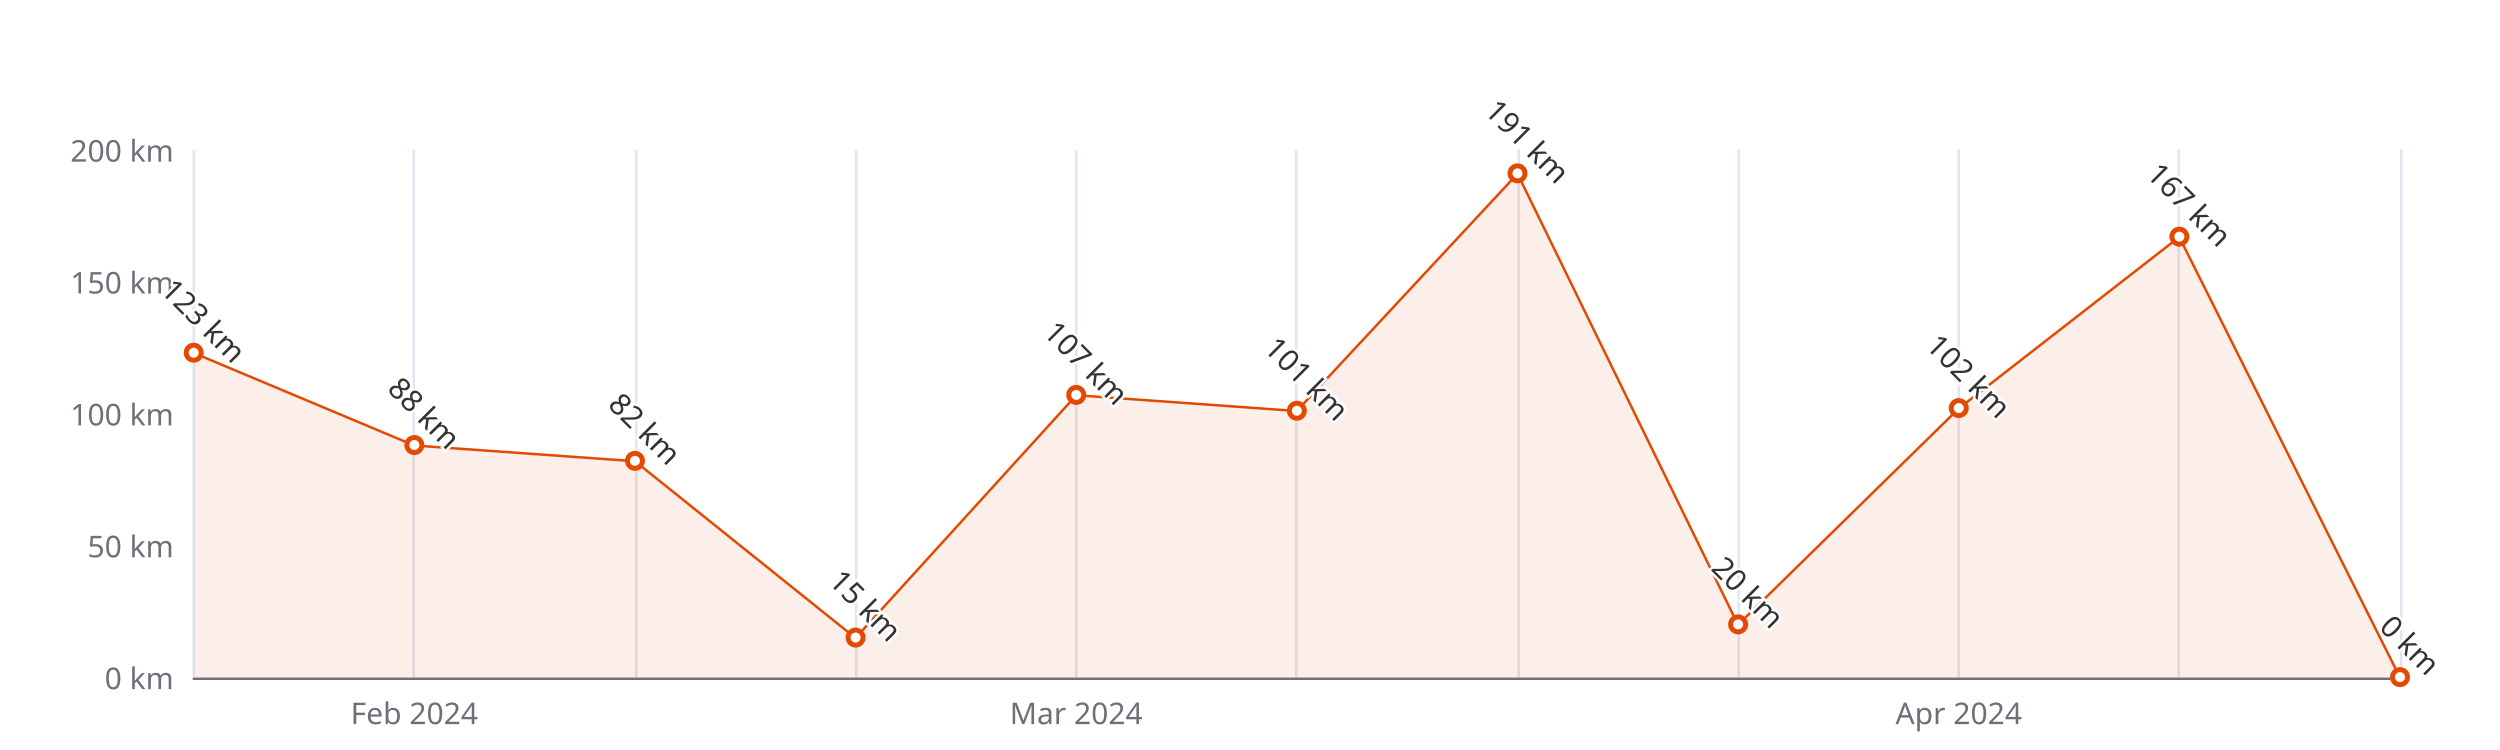
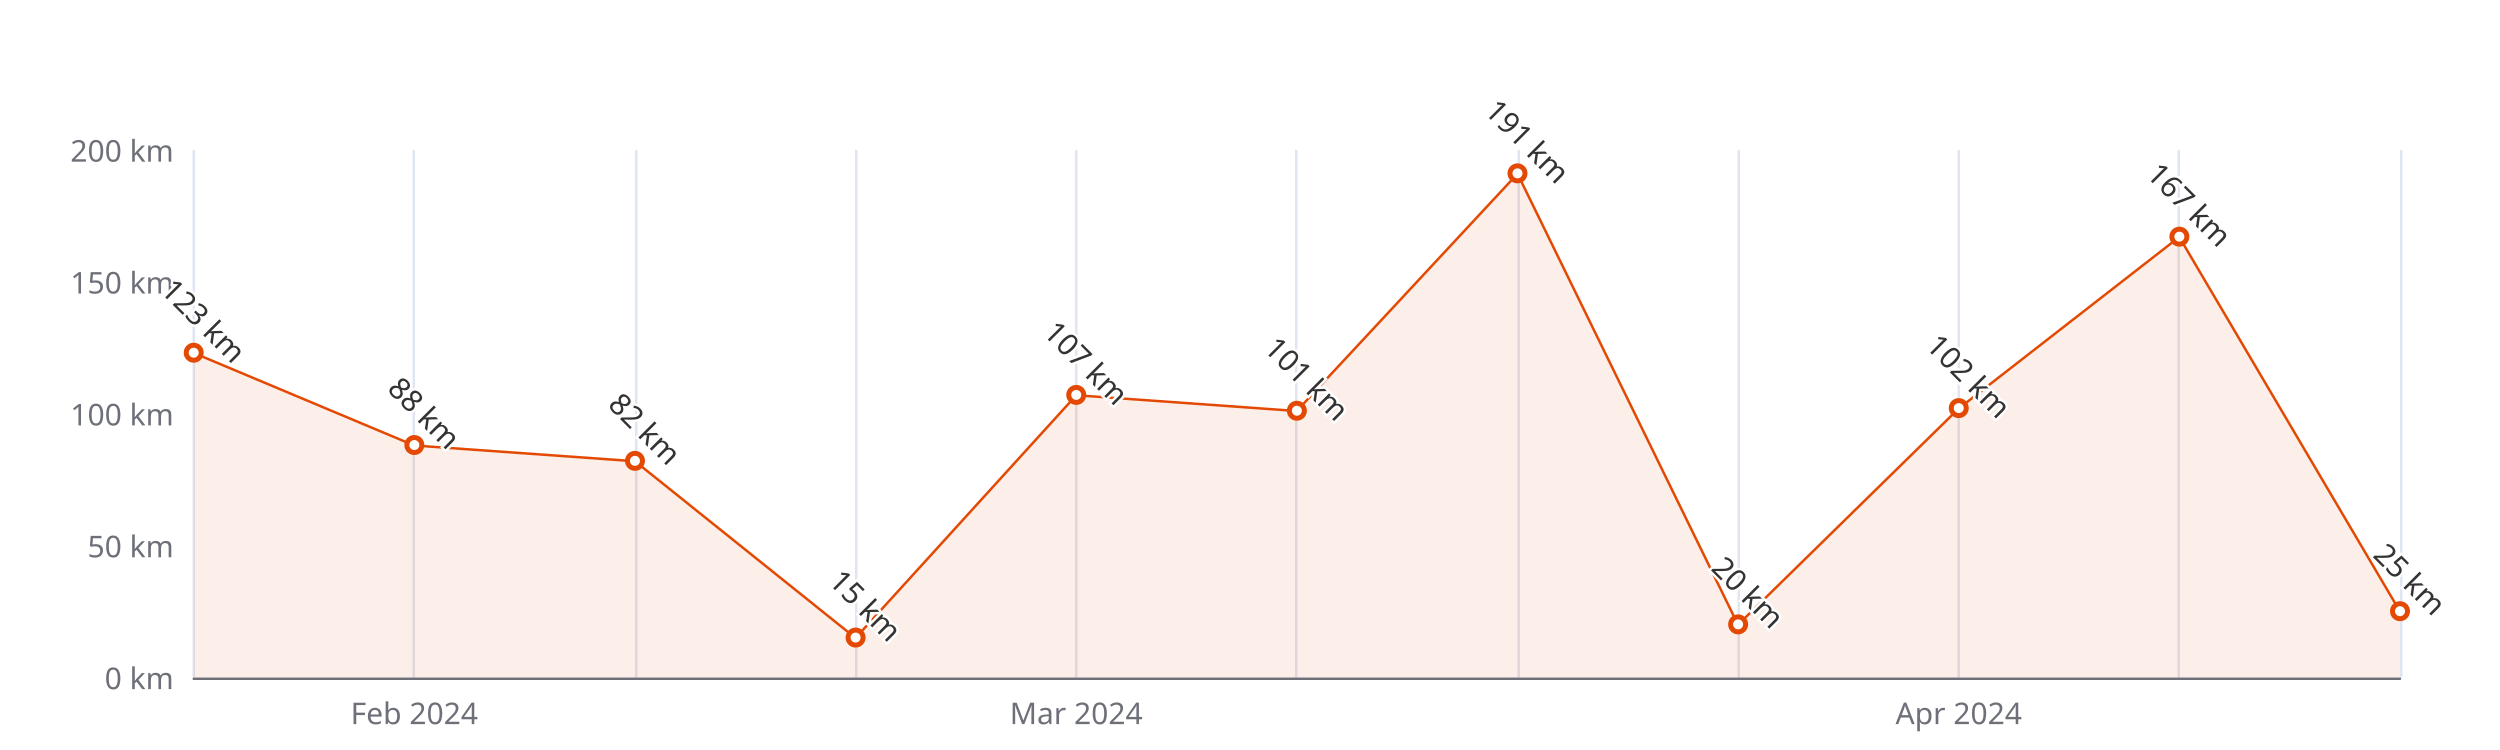
<svg xmlns="http://www.w3.org/2000/svg" width="1000" height="300" version="1.1" baseProfile="full" viewBox="0 0 1000 300">
  <rect width="1000" height="300" x="0" y="0" id="0" fill="#ffffff" />
  <path d="M77.5 60L77.5 271" fill="none" stroke="#E0E6F1" />
  <path d="M165.5 60L165.5 271" fill="none" stroke="#E0E6F1" />
  <path d="M254.5 60L254.5 271" fill="none" stroke="#E0E6F1" />
  <path d="M342.5 60L342.5 271" fill="none" stroke="#E0E6F1" />
  <path d="M430.5 60L430.5 271" fill="none" stroke="#E0E6F1" />
  <path d="M518.5 60L518.5 271" fill="none" stroke="#E0E6F1" />
  <path d="M607.5 60L607.5 271" fill="none" stroke="#E0E6F1" />
  <path d="M695.5 60L695.5 271" fill="none" stroke="#E0E6F1" />
  <path d="M783.5 60L783.5 271" fill="none" stroke="#E0E6F1" />
  <path d="M871.5 60L871.5 271" fill="none" stroke="#E0E6F1" />
  <path d="M960.5 60L960.5 271" fill="none" stroke="#E0E6F1" />
  <path d="M77.5 271.5L960 271.5" fill="none" stroke="#6E7079" stroke-linecap="round" />
  <text dominant-baseline="central" text-anchor="end" style="font-size:12px;font-family:sans-serif;" xml:space="preserve" transform="translate(69.48 271)" fill="#6E7079">0 km</text>
  <text dominant-baseline="central" text-anchor="end" style="font-size:12px;font-family:sans-serif;" xml:space="preserve" transform="translate(69.48 218.25)" fill="#6E7079">50 km</text>
  <text dominant-baseline="central" text-anchor="end" style="font-size:12px;font-family:sans-serif;" xml:space="preserve" transform="translate(69.48 165.5)" fill="#6E7079">100 km</text>
  <text dominant-baseline="central" text-anchor="end" style="font-size:12px;font-family:sans-serif;" xml:space="preserve" transform="translate(69.48 112.75)" fill="#6E7079">150 km</text>
  <text dominant-baseline="central" text-anchor="end" style="font-size:12px;font-family:sans-serif;" xml:space="preserve" transform="translate(69.48 60)" fill="#6E7079">200 km</text>
  <text dominant-baseline="central" text-anchor="middle" style="font-size:12px;font-family:sans-serif;" xml:space="preserve" y="6" transform="translate(165.732 279)" fill="#6E7079">Feb 2024</text>
  <text dominant-baseline="central" text-anchor="middle" style="font-size:12px;font-family:sans-serif;" xml:space="preserve" y="6" transform="translate(430.488 279)" fill="#6E7079">Mar 2024</text>
  <text dominant-baseline="central" text-anchor="middle" style="font-size:12px;font-family:sans-serif;" xml:space="preserve" y="6" transform="translate(783.496 279)" fill="#6E7079">Apr 2024</text>
  <g clip-path="url(#zr5-c0)">
-     <path d="M77.5 141.2L165.7 178.2L254 184.5L342.2 255.2L430.5 158.1L518.7 164.4L607 69.5L695.2 249.9L783.5 163.4L871.7 94.8L960 271L871.7 271L783.5 271L695.2 271L607 271L518.7 271L430.5 271L342.2 271L254 271L165.7 271L77.5 271Z" fill="rgb(227,73,2)" fill-opacity="0.09" />
-     <path d="M77.5 141.2L165.7 178.2L254 184.5L342.2 255.2L430.5 158.1L518.7 164.4L607 69.5L695.2 249.9L783.5 163.4L871.7 94.8L960 271" fill="none" stroke="#E34902" stroke-linejoin="bevel" />
+     <path d="M77.5 141.2L165.7 178.2L254 184.5L342.2 255.2L430.5 158.1L518.7 164.4L607 69.5L695.2 249.9L783.5 163.4L871.7 94.8L960 244.6L960 271L871.7 271L783.5 271L695.2 271L607 271L518.7 271L430.5 271L342.2 271L254 271L165.7 271L77.5 271Z" fill="rgb(227,73,2)" fill-opacity="0.09" />
+     <path d="M77.5 141.2L165.7 178.2L254 184.5L342.2 255.2L430.5 158.1L518.7 164.4L607 69.5L695.2 249.9L783.5 163.4L871.7 94.8L960 244.6" fill="none" stroke="#E34902" stroke-linejoin="bevel" />
  </g>
  <path d="M1 0A1 1 0 1 1 1 -0.1A1 1 0 0 1 1 0" transform="matrix(3,0,0,3,77.48,141.235)" fill="#fff" stroke="#E34902" stroke-width="0.667" />
  <path d="M1 0A1 1 0 1 1 1 -0.1A1 1 0 0 1 1 0" transform="matrix(3,0,0,3,165.732,178.16)" fill="#fff" stroke="#E34902" stroke-width="0.667" />
  <path d="M1 0A1 1 0 1 1 1 -0.1A1 1 0 0 1 1 0" transform="matrix(3,0,0,3,253.984,184.49)" fill="#fff" stroke="#E34902" stroke-width="0.667" />
  <path d="M1 0A1 1 0 1 1 1 -0.1A1 1 0 0 1 1 0" transform="matrix(3,0,0,3,342.236,255.175)" fill="#fff" stroke="#E34902" stroke-width="0.667" />
  <path d="M1 0A1 1 0 1 1 1 -0.1A1 1 0 0 1 1 0" transform="matrix(3,0,0,3,430.488,158.115)" fill="#fff" stroke="#E34902" stroke-width="0.667" />
  <path d="M1 0A1 1 0 1 1 1 -0.1A1 1 0 0 1 1 0" transform="matrix(3,0,0,3,518.74,164.445)" fill="#fff" stroke="#E34902" stroke-width="0.667" />
  <path d="M1 0A1 1 0 1 1 1 -0.1A1 1 0 0 1 1 0" transform="matrix(3,0,0,3,606.992,69.495)" fill="#fff" stroke="#E34902" stroke-width="0.667" />
  <path d="M1 0A1 1 0 1 1 1 -0.1A1 1 0 0 1 1 0" transform="matrix(3,0,0,3,695.244,249.9)" fill="#fff" stroke="#E34902" stroke-width="0.667" />
  <path d="M1 0A1 1 0 1 1 1 -0.1A1 1 0 0 1 1 0" transform="matrix(3,0,0,3,783.496,163.39)" fill="#fff" stroke="#E34902" stroke-width="0.667" />
  <path d="M1 0A1 1 0 1 1 1 -0.1A1 1 0 0 1 1 0" transform="matrix(3,0,0,3,871.748,94.815)" fill="#fff" stroke="#E34902" stroke-width="0.667" />
-   <path d="M1 0A1 1 0 1 1 1 -0.1A1 1 0 0 1 1 0" transform="matrix(3,0,0,3,960,271)" fill="#fff" stroke="#E34902" stroke-width="0.667" />
+   <path d="M1 0A1 1 0 1 1 1 -0.1A1 1 0 0 1 1 0" transform="matrix(3,0,0,3,960,244.625)" fill="#fff" stroke="#E34902" stroke-width="0.667" />
  <text dominant-baseline="central" text-anchor="middle" style="font-size:12px;font-family:sans-serif;" xml:space="preserve" y="-6" transform="matrix(0.707,0.707,-0.707,0.707,77.48,132.235)" fill="#333" stroke="rgb(255,255,255)" stroke-width="2" paint-order="stroke" stroke-miterlimit="2">123 km</text>
  <text dominant-baseline="central" text-anchor="middle" style="font-size:12px;font-family:sans-serif;" xml:space="preserve" y="-6" transform="matrix(0.707,0.707,-0.707,0.707,165.732,169.16)" fill="#333" stroke="rgb(255,255,255)" stroke-width="2" paint-order="stroke" stroke-miterlimit="2">88 km</text>
  <text dominant-baseline="central" text-anchor="middle" style="font-size:12px;font-family:sans-serif;" xml:space="preserve" y="-6" transform="matrix(0.707,0.707,-0.707,0.707,253.984,175.49)" fill="#333" stroke="rgb(255,255,255)" stroke-width="2" paint-order="stroke" stroke-miterlimit="2">82 km</text>
  <text dominant-baseline="central" text-anchor="middle" style="font-size:12px;font-family:sans-serif;" xml:space="preserve" y="-6" transform="matrix(0.707,0.707,-0.707,0.707,342.236,246.175)" fill="#333" stroke="rgb(255,255,255)" stroke-width="2" paint-order="stroke" stroke-miterlimit="2">15 km</text>
  <text dominant-baseline="central" text-anchor="middle" style="font-size:12px;font-family:sans-serif;" xml:space="preserve" y="-6" transform="matrix(0.707,0.707,-0.707,0.707,430.488,149.115)" fill="#333" stroke="rgb(255,255,255)" stroke-width="2" paint-order="stroke" stroke-miterlimit="2">107 km</text>
  <text dominant-baseline="central" text-anchor="middle" style="font-size:12px;font-family:sans-serif;" xml:space="preserve" y="-6" transform="matrix(0.707,0.707,-0.707,0.707,518.74,155.445)" fill="#333" stroke="rgb(255,255,255)" stroke-width="2" paint-order="stroke" stroke-miterlimit="2">101 km</text>
  <text dominant-baseline="central" text-anchor="middle" style="font-size:12px;font-family:sans-serif;" xml:space="preserve" y="-6" transform="matrix(0.707,0.707,-0.707,0.707,606.992,60.495)" fill="#333" stroke="rgb(255,255,255)" stroke-width="2" paint-order="stroke" stroke-miterlimit="2">191 km</text>
  <text dominant-baseline="central" text-anchor="middle" style="font-size:12px;font-family:sans-serif;" xml:space="preserve" y="-6" transform="matrix(0.707,0.707,-0.707,0.707,695.244,240.9)" fill="#333" stroke="rgb(255,255,255)" stroke-width="2" paint-order="stroke" stroke-miterlimit="2">20 km</text>
  <text dominant-baseline="central" text-anchor="middle" style="font-size:12px;font-family:sans-serif;" xml:space="preserve" y="-6" transform="matrix(0.707,0.707,-0.707,0.707,783.496,154.39)" fill="#333" stroke="rgb(255,255,255)" stroke-width="2" paint-order="stroke" stroke-miterlimit="2">102 km</text>
  <text dominant-baseline="central" text-anchor="middle" style="font-size:12px;font-family:sans-serif;" xml:space="preserve" y="-6" transform="matrix(0.707,0.707,-0.707,0.707,871.748,85.815)" fill="#333" stroke="rgb(255,255,255)" stroke-width="2" paint-order="stroke" stroke-miterlimit="2">167 km</text>
-   <text dominant-baseline="central" text-anchor="middle" style="font-size:12px;font-family:sans-serif;" xml:space="preserve" y="-6" transform="matrix(0.707,0.707,-0.707,0.707,960,262)" fill="#333" stroke="rgb(255,255,255)" stroke-width="2" paint-order="stroke" stroke-miterlimit="2">0 km</text>
+   <text dominant-baseline="central" text-anchor="middle" style="font-size:12px;font-family:sans-serif;" xml:space="preserve" y="-6" transform="matrix(0.707,0.707,-0.707,0.707,960,235.625)" fill="#333" stroke="rgb(255,255,255)" stroke-width="2" paint-order="stroke" stroke-miterlimit="2">25 km</text>
  <defs>
    <clipPath id="zr5-c0">
      <path d="M76 59.5l884 0l0 212l-884 0Z" fill="#000" />
    </clipPath>
  </defs>
</svg>
